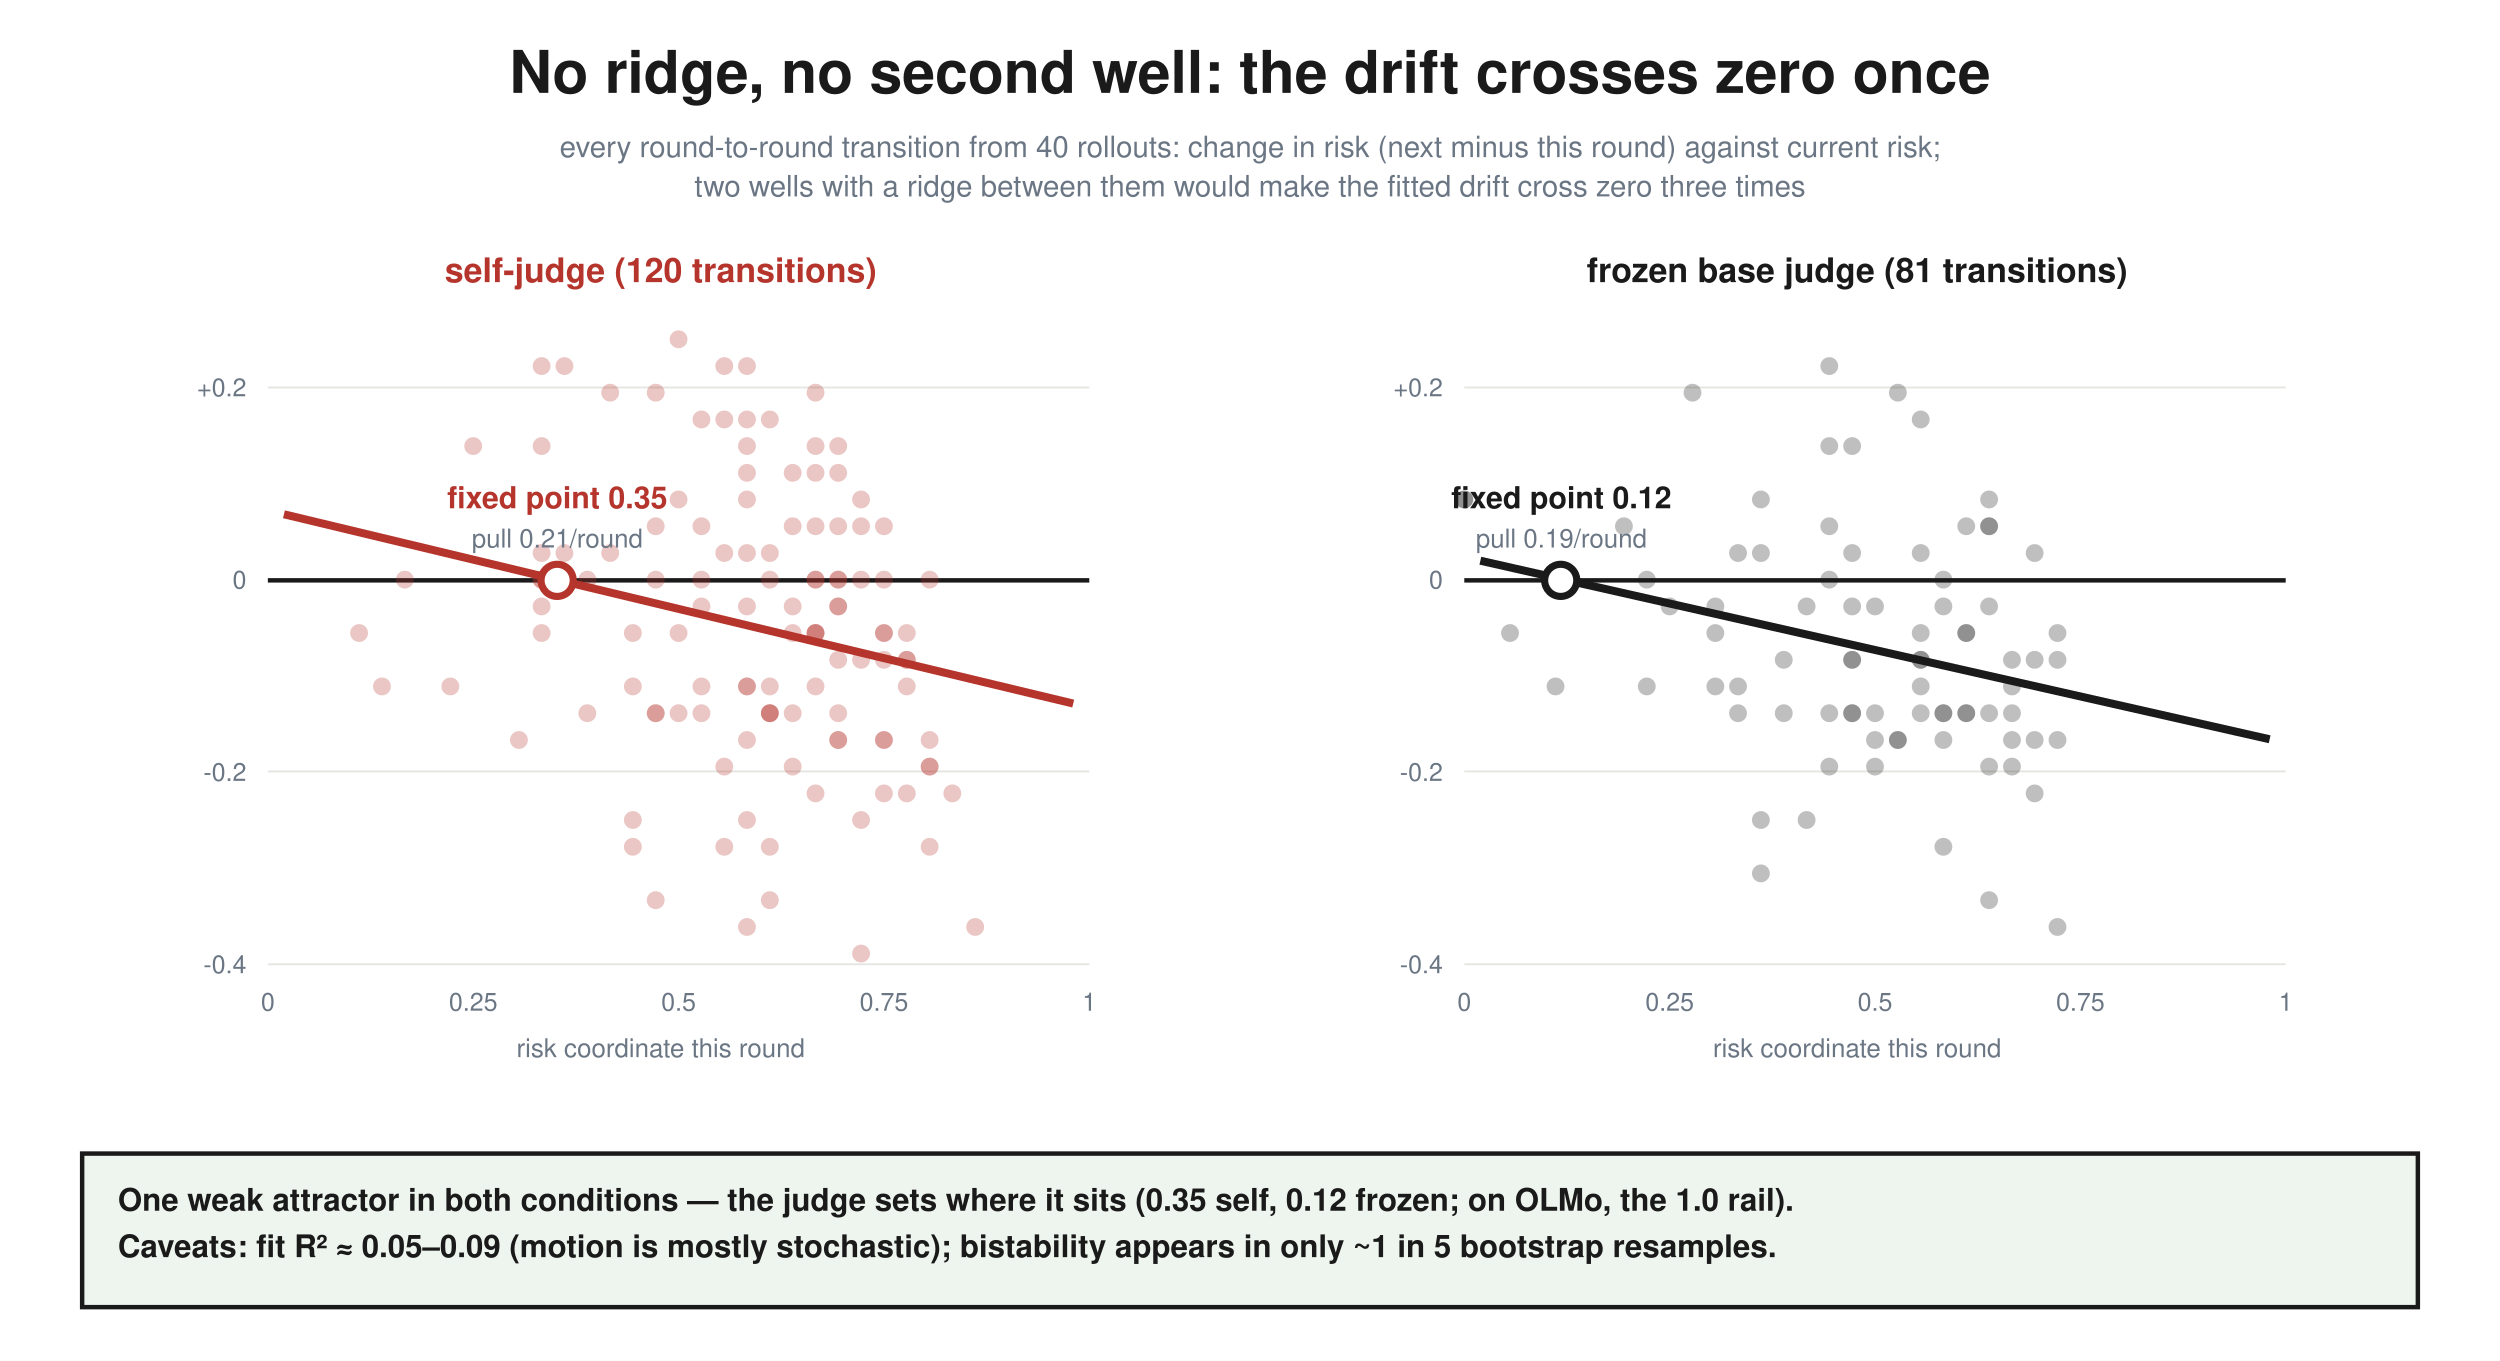
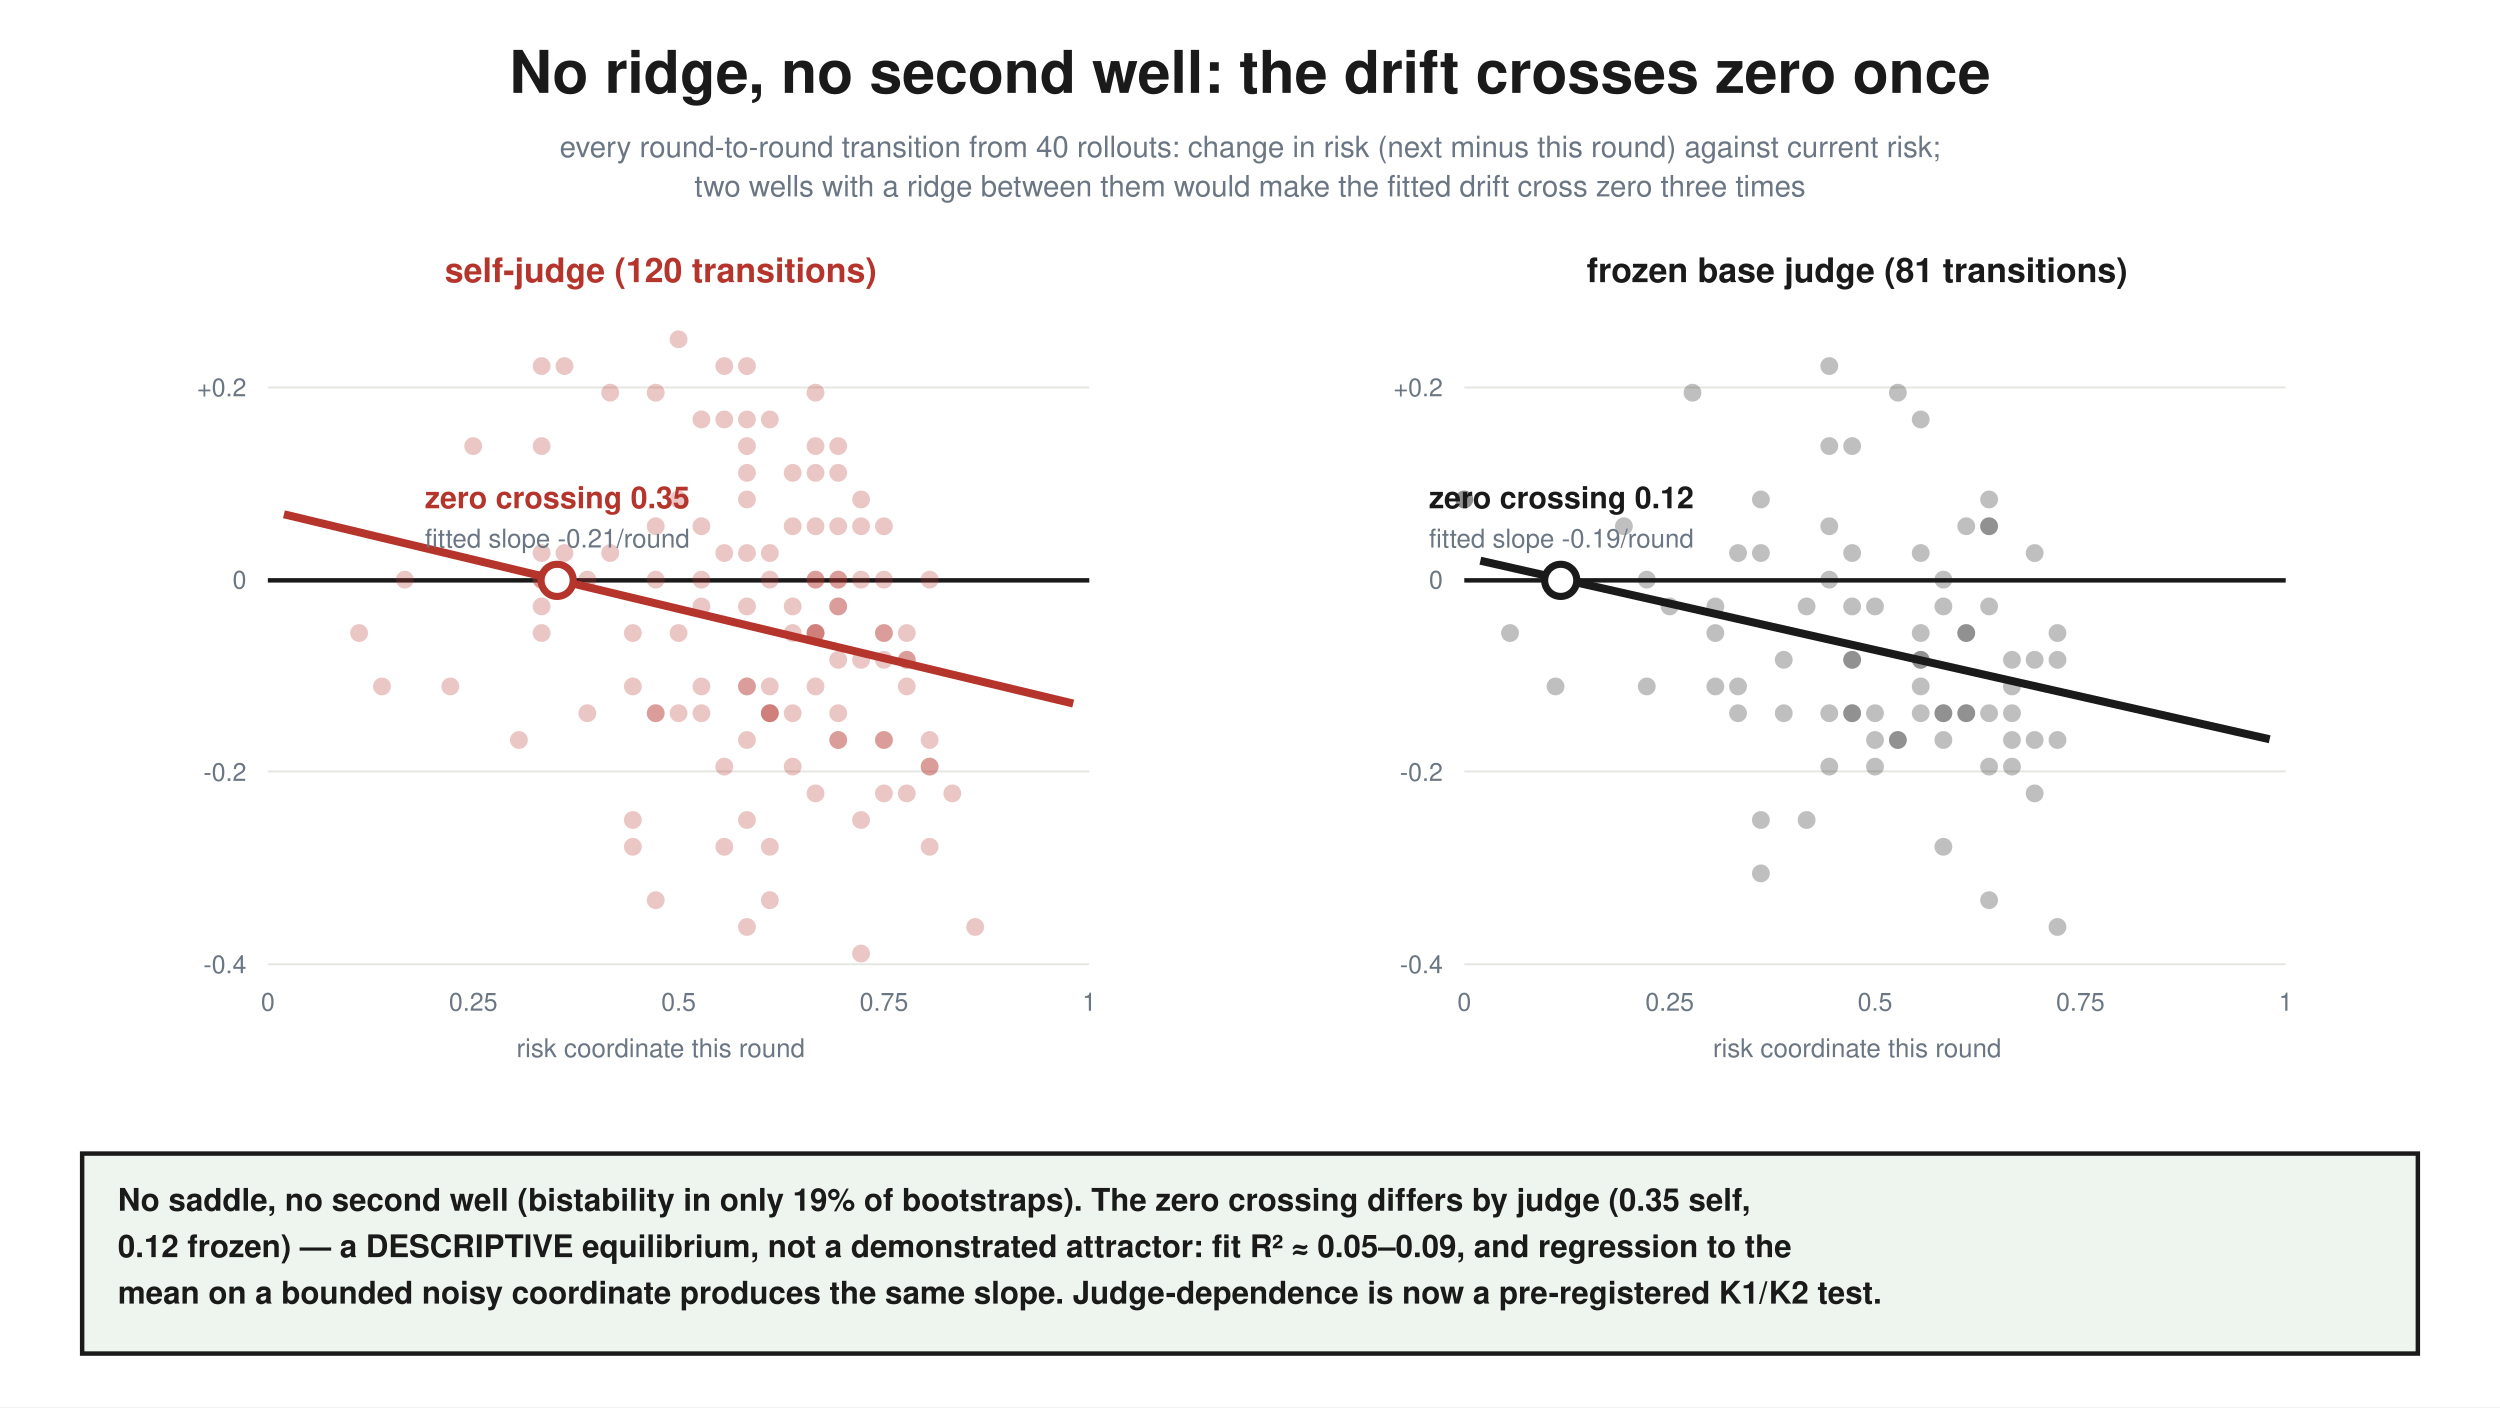
- <svg xmlns="http://www.w3.org/2000/svg" viewBox="0 0 1400 762" font-family="Helvetica, Arial, sans-serif">
-   <rect width="1400" height="762" fill="white" />
+ <svg xmlns="http://www.w3.org/2000/svg" viewBox="0 0 1400 788" font-family="Helvetica, Arial, sans-serif">
+   <rect width="1400" height="788" fill="white" />
  <text x="700.0" y="52" text-anchor="middle" font-size="33" font-weight="bold" fill="#1a1a1a" font-family="Helvetica, Arial, sans-serif">No ridge, no second well: the drift crosses zero once</text>
  <text x="700.0" y="88" text-anchor="middle" font-size="16.5" font-weight="normal" fill="#6b7684" font-family="Helvetica, Arial, sans-serif">every round-to-round transition from 40 rollouts: change in risk (next minus this round) against current risk;</text>
  <text x="700.0" y="110" text-anchor="middle" font-size="16.5" font-weight="normal" fill="#6b7684" font-family="Helvetica, Arial, sans-serif">two wells with a ridge between them would make the fitted drift cross zero three times</text>
  <text x="370.0" y="158" text-anchor="middle" font-size="19" font-weight="bold" fill="#b5342c" font-family="Helvetica, Arial, sans-serif">self-judge  (120 transitions)</text>
  <line x1="150" y1="540" x2="610" y2="540" stroke="#e4e4e0" stroke-width="1" />
  <text x="138" y="545.0" text-anchor="end" font-size="14" font-weight="normal" fill="#6b7684" font-family="Helvetica, Arial, sans-serif">-0.4</text>
  <line x1="150" y1="432" x2="610" y2="432" stroke="#e4e4e0" stroke-width="1" />
  <text x="138" y="437.308" text-anchor="end" font-size="14" font-weight="normal" fill="#6b7684" font-family="Helvetica, Arial, sans-serif">-0.2</text>
  <line x1="150" y1="325" x2="610" y2="325" stroke="#1a1a1a" stroke-width="2.5" />
  <text x="138" y="329.615" text-anchor="end" font-size="14" font-weight="normal" fill="#6b7684" font-family="Helvetica, Arial, sans-serif">0</text>
  <line x1="150" y1="217" x2="610" y2="217" stroke="#e4e4e0" stroke-width="1" />
  <text x="138" y="221.923" text-anchor="end" font-size="14" font-weight="normal" fill="#6b7684" font-family="Helvetica, Arial, sans-serif">+0.2</text>
  <text x="150" y="566.0" text-anchor="middle" font-size="14" font-weight="normal" fill="#6b7684" font-family="Helvetica, Arial, sans-serif">0</text>
  <text x="265.0" y="566.0" text-anchor="middle" font-size="14" font-weight="normal" fill="#6b7684" font-family="Helvetica, Arial, sans-serif">0.25</text>
  <text x="380.0" y="566.0" text-anchor="middle" font-size="14" font-weight="normal" fill="#6b7684" font-family="Helvetica, Arial, sans-serif">0.5</text>
  <text x="495.0" y="566.0" text-anchor="middle" font-size="14" font-weight="normal" fill="#6b7684" font-family="Helvetica, Arial, sans-serif">0.75</text>
  <text x="610" y="566.0" text-anchor="middle" font-size="14" font-weight="normal" fill="#6b7684" font-family="Helvetica, Arial, sans-serif">1</text>
  <text x="370.0" y="592.0" text-anchor="middle" font-size="14.5" font-weight="normal" fill="#6b7684" font-family="Helvetica, Arial, sans-serif">risk coordinate this round</text>
  <circle cx="392.8" cy="234.9" r="5" fill="#b5342c" fill-opacity="0.28" />
  <circle cx="469.4" cy="324.6" r="5" fill="#b5342c" fill-opacity="0.28" />
  <circle cx="469.4" cy="324.6" r="5" fill="#b5342c" fill-opacity="0.28" />
  <circle cx="469.4" cy="249.8" r="5" fill="#b5342c" fill-opacity="0.28" />
  <circle cx="533.3" cy="444.3" r="5" fill="#b5342c" fill-opacity="0.28" />
  <circle cx="469.4" cy="399.4" r="5" fill="#b5342c" fill-opacity="0.28" />
  <circle cx="405.6" cy="234.9" r="5" fill="#b5342c" fill-opacity="0.28" />
  <circle cx="482.2" cy="279.7" r="5" fill="#b5342c" fill-opacity="0.28" />
  <circle cx="520.6" cy="414.4" r="5" fill="#b5342c" fill-opacity="0.28" />
  <circle cx="443.9" cy="294.7" r="5" fill="#b5342c" fill-opacity="0.28" />
  <circle cx="507.8" cy="444.3" r="5" fill="#b5342c" fill-opacity="0.28" />
  <circle cx="405.6" cy="429.3" r="5" fill="#b5342c" fill-opacity="0.28" />
  <circle cx="316.1" cy="309.7" r="5" fill="#b5342c" fill-opacity="0.28" />
  <circle cx="328.9" cy="399.4" r="5" fill="#b5342c" fill-opacity="0.28" />
  <circle cx="265.0" cy="249.8" r="5" fill="#b5342c" fill-opacity="0.28" />
  <circle cx="507.8" cy="354.5" r="5" fill="#b5342c" fill-opacity="0.28" />
  <circle cx="482.2" cy="369.5" r="5" fill="#b5342c" fill-opacity="0.28" />
  <circle cx="443.9" cy="429.3" r="5" fill="#b5342c" fill-opacity="0.28" />
  <circle cx="354.4" cy="354.5" r="5" fill="#b5342c" fill-opacity="0.28" />
  <circle cx="328.9" cy="324.6" r="5" fill="#b5342c" fill-opacity="0.28" />
  <circle cx="418.3" cy="205.0" r="5" fill="#b5342c" fill-opacity="0.28" />
  <circle cx="520.6" cy="429.3" r="5" fill="#b5342c" fill-opacity="0.28" />
  <circle cx="431.1" cy="399.4" r="5" fill="#b5342c" fill-opacity="0.28" />
  <circle cx="367.2" cy="219.9" r="5" fill="#b5342c" fill-opacity="0.28" />
  <circle cx="456.7" cy="294.7" r="5" fill="#b5342c" fill-opacity="0.28" />
  <circle cx="418.3" cy="279.7" r="5" fill="#b5342c" fill-opacity="0.28" />
  <circle cx="456.7" cy="219.9" r="5" fill="#b5342c" fill-opacity="0.28" />
  <circle cx="546.1" cy="519.1" r="5" fill="#b5342c" fill-opacity="0.28" />
  <circle cx="380.0" cy="190.0" r="5" fill="#b5342c" fill-opacity="0.28" />
  <circle cx="495.0" cy="354.5" r="5" fill="#b5342c" fill-opacity="0.28" />
  <circle cx="418.3" cy="234.9" r="5" fill="#b5342c" fill-opacity="0.28" />
  <circle cx="495.0" cy="414.4" r="5" fill="#b5342c" fill-opacity="0.28" />
  <circle cx="418.3" cy="384.4" r="5" fill="#b5342c" fill-opacity="0.28" />
  <circle cx="367.2" cy="504.1" r="5" fill="#b5342c" fill-opacity="0.28" />
  <circle cx="213.9" cy="384.4" r="5" fill="#b5342c" fill-opacity="0.28" />
  <circle cx="456.7" cy="354.5" r="5" fill="#b5342c" fill-opacity="0.28" />
  <circle cx="431.1" cy="324.6" r="5" fill="#b5342c" fill-opacity="0.28" />
  <circle cx="431.1" cy="399.4" r="5" fill="#b5342c" fill-opacity="0.28" />
  <circle cx="367.2" cy="294.7" r="5" fill="#b5342c" fill-opacity="0.28" />
  <circle cx="392.8" cy="399.4" r="5" fill="#b5342c" fill-opacity="0.28" />
  <circle cx="482.2" cy="294.7" r="5" fill="#b5342c" fill-opacity="0.28" />
  <circle cx="507.8" cy="369.5" r="5" fill="#b5342c" fill-opacity="0.28" />
  <circle cx="469.4" cy="264.8" r="5" fill="#b5342c" fill-opacity="0.28" />
  <circle cx="520.6" cy="474.2" r="5" fill="#b5342c" fill-opacity="0.28" />
  <circle cx="392.8" cy="324.6" r="5" fill="#b5342c" fill-opacity="0.28" />
  <circle cx="443.9" cy="339.6" r="5" fill="#b5342c" fill-opacity="0.28" />
  <circle cx="431.1" cy="399.4" r="5" fill="#b5342c" fill-opacity="0.28" />
  <circle cx="367.2" cy="399.4" r="5" fill="#b5342c" fill-opacity="0.28" />
  <circle cx="303.3" cy="309.7" r="5" fill="#b5342c" fill-opacity="0.28" />
  <circle cx="316.1" cy="324.6" r="5" fill="#b5342c" fill-opacity="0.28" />
  <circle cx="456.7" cy="264.8" r="5" fill="#b5342c" fill-opacity="0.28" />
  <circle cx="507.8" cy="384.4" r="5" fill="#b5342c" fill-opacity="0.28" />
  <circle cx="456.7" cy="324.6" r="5" fill="#b5342c" fill-opacity="0.28" />
  <circle cx="456.7" cy="249.8" r="5" fill="#b5342c" fill-opacity="0.28" />
  <circle cx="520.6" cy="324.6" r="5" fill="#b5342c" fill-opacity="0.28" />
  <circle cx="495.0" cy="324.6" r="5" fill="#b5342c" fill-opacity="0.28" />
  <circle cx="495.0" cy="369.5" r="5" fill="#b5342c" fill-opacity="0.28" />
  <circle cx="456.7" cy="384.4" r="5" fill="#b5342c" fill-opacity="0.28" />
  <circle cx="405.6" cy="309.7" r="5" fill="#b5342c" fill-opacity="0.28" />
  <circle cx="418.3" cy="384.4" r="5" fill="#b5342c" fill-opacity="0.28" />
  <circle cx="495.0" cy="414.4" r="5" fill="#b5342c" fill-opacity="0.28" />
  <circle cx="418.3" cy="309.7" r="5" fill="#b5342c" fill-opacity="0.28" />
  <circle cx="431.1" cy="474.2" r="5" fill="#b5342c" fill-opacity="0.28" />
  <circle cx="303.3" cy="205.0" r="5" fill="#b5342c" fill-opacity="0.28" />
  <circle cx="405.6" cy="474.2" r="5" fill="#b5342c" fill-opacity="0.28" />
  <circle cx="482.2" cy="324.6" r="5" fill="#b5342c" fill-opacity="0.28" />
  <circle cx="482.2" cy="534.0" r="5" fill="#b5342c" fill-opacity="0.28" />
  <circle cx="303.3" cy="324.6" r="5" fill="#b5342c" fill-opacity="0.28" />
  <circle cx="303.3" cy="339.6" r="5" fill="#b5342c" fill-opacity="0.28" />
  <circle cx="290.6" cy="414.4" r="5" fill="#b5342c" fill-opacity="0.28" />
  <circle cx="443.9" cy="399.4" r="5" fill="#b5342c" fill-opacity="0.28" />
  <circle cx="380.0" cy="279.7" r="5" fill="#b5342c" fill-opacity="0.28" />
  <circle cx="418.3" cy="519.1" r="5" fill="#b5342c" fill-opacity="0.28" />
  <circle cx="252.2" cy="384.4" r="5" fill="#b5342c" fill-opacity="0.28" />
  <circle cx="201.1" cy="354.5" r="5" fill="#b5342c" fill-opacity="0.28" />
  <circle cx="443.9" cy="264.8" r="5" fill="#b5342c" fill-opacity="0.28" />
  <circle cx="495.0" cy="354.5" r="5" fill="#b5342c" fill-opacity="0.28" />
  <circle cx="469.4" cy="294.7" r="5" fill="#b5342c" fill-opacity="0.28" />
  <circle cx="495.0" cy="294.7" r="5" fill="#b5342c" fill-opacity="0.28" />
  <circle cx="520.6" cy="429.3" r="5" fill="#b5342c" fill-opacity="0.28" />
  <circle cx="418.3" cy="264.8" r="5" fill="#b5342c" fill-opacity="0.28" />
  <circle cx="469.4" cy="414.4" r="5" fill="#b5342c" fill-opacity="0.28" />
  <circle cx="392.8" cy="384.4" r="5" fill="#b5342c" fill-opacity="0.28" />
  <circle cx="341.7" cy="219.9" r="5" fill="#b5342c" fill-opacity="0.28" />
  <circle cx="431.1" cy="504.1" r="5" fill="#b5342c" fill-opacity="0.28" />
  <circle cx="495.0" cy="444.3" r="5" fill="#b5342c" fill-opacity="0.28" />
  <circle cx="392.8" cy="339.6" r="5" fill="#b5342c" fill-opacity="0.28" />
  <circle cx="380.0" cy="354.5" r="5" fill="#b5342c" fill-opacity="0.28" />
  <circle cx="354.4" cy="474.2" r="5" fill="#b5342c" fill-opacity="0.28" />
  <circle cx="226.7" cy="324.6" r="5" fill="#b5342c" fill-opacity="0.28" />
  <circle cx="418.3" cy="339.6" r="5" fill="#b5342c" fill-opacity="0.28" />
  <circle cx="405.6" cy="205.0" r="5" fill="#b5342c" fill-opacity="0.28" />
  <circle cx="507.8" cy="369.5" r="5" fill="#b5342c" fill-opacity="0.28" />
  <circle cx="469.4" cy="369.5" r="5" fill="#b5342c" fill-opacity="0.28" />
  <circle cx="431.1" cy="234.9" r="5" fill="#b5342c" fill-opacity="0.28" />
  <circle cx="456.7" cy="324.6" r="5" fill="#b5342c" fill-opacity="0.28" />
  <circle cx="456.7" cy="444.3" r="5" fill="#b5342c" fill-opacity="0.28" />
  <circle cx="354.4" cy="384.4" r="5" fill="#b5342c" fill-opacity="0.28" />
  <circle cx="303.3" cy="324.6" r="5" fill="#b5342c" fill-opacity="0.28" />
  <circle cx="303.3" cy="249.8" r="5" fill="#b5342c" fill-opacity="0.28" />
  <circle cx="469.4" cy="339.6" r="5" fill="#b5342c" fill-opacity="0.28" />
  <circle cx="456.7" cy="354.5" r="5" fill="#b5342c" fill-opacity="0.28" />
  <circle cx="431.1" cy="384.4" r="5" fill="#b5342c" fill-opacity="0.28" />
  <circle cx="380.0" cy="399.4" r="5" fill="#b5342c" fill-opacity="0.28" />
  <circle cx="316.1" cy="205.0" r="5" fill="#b5342c" fill-opacity="0.28" />
  <circle cx="469.4" cy="414.4" r="5" fill="#b5342c" fill-opacity="0.28" />
  <circle cx="392.8" cy="294.7" r="5" fill="#b5342c" fill-opacity="0.28" />
  <circle cx="418.3" cy="414.4" r="5" fill="#b5342c" fill-opacity="0.28" />
  <circle cx="341.7" cy="309.7" r="5" fill="#b5342c" fill-opacity="0.28" />
  <circle cx="354.4" cy="459.2" r="5" fill="#b5342c" fill-opacity="0.28" />
  <circle cx="418.3" cy="249.8" r="5" fill="#b5342c" fill-opacity="0.28" />
  <circle cx="482.2" cy="459.2" r="5" fill="#b5342c" fill-opacity="0.28" />
  <circle cx="367.2" cy="324.6" r="5" fill="#b5342c" fill-opacity="0.28" />
  <circle cx="367.2" cy="399.4" r="5" fill="#b5342c" fill-opacity="0.28" />
  <circle cx="303.3" cy="354.5" r="5" fill="#b5342c" fill-opacity="0.28" />
  <circle cx="469.4" cy="339.6" r="5" fill="#b5342c" fill-opacity="0.28" />
  <circle cx="456.7" cy="354.5" r="5" fill="#b5342c" fill-opacity="0.28" />
  <circle cx="431.1" cy="309.7" r="5" fill="#b5342c" fill-opacity="0.28" />
  <circle cx="443.9" cy="354.5" r="5" fill="#b5342c" fill-opacity="0.28" />
  <circle cx="418.3" cy="459.2" r="5" fill="#b5342c" fill-opacity="0.28" />
  <line x1="159" y1="288" x2="601" y2="394" stroke="#b5342c" stroke-width="4.5" />
  <circle cx="312" cy="325" r="9" fill="white" stroke="#b5342c" stroke-width="4" />
-   <text x="312.105" y="284.615" text-anchor="middle" font-size="17" font-weight="bold" fill="#b5342c" font-family="Helvetica, Arial, sans-serif">fixed point 0.35</text>
-   <text x="312.105" y="306.615" text-anchor="middle" font-size="14.5" font-weight="normal" fill="#6b7684" font-family="Helvetica, Arial, sans-serif">pull 0.21/round</text>
+   <text x="312.105" y="284.615" text-anchor="middle" font-size="17" font-weight="bold" fill="#b5342c" font-family="Helvetica, Arial, sans-serif">zero crossing 0.35</text>
+   <text x="312.105" y="306.615" text-anchor="middle" font-size="14.5" font-weight="normal" fill="#6b7684" font-family="Helvetica, Arial, sans-serif">fitted slope -0.21/round</text>
  <text x="1040.0" y="158" text-anchor="middle" font-size="19" font-weight="bold" fill="#1a1a1a" font-family="Helvetica, Arial, sans-serif">frozen base judge  (81 transitions)</text>
  <line x1="820" y1="540" x2="1280" y2="540" stroke="#e4e4e0" stroke-width="1" />
  <text x="808" y="545.0" text-anchor="end" font-size="14" font-weight="normal" fill="#6b7684" font-family="Helvetica, Arial, sans-serif">-0.4</text>
  <line x1="820" y1="432" x2="1280" y2="432" stroke="#e4e4e0" stroke-width="1" />
  <text x="808" y="437.308" text-anchor="end" font-size="14" font-weight="normal" fill="#6b7684" font-family="Helvetica, Arial, sans-serif">-0.2</text>
  <line x1="820" y1="325" x2="1280" y2="325" stroke="#1a1a1a" stroke-width="2.5" />
  <text x="808" y="329.615" text-anchor="end" font-size="14" font-weight="normal" fill="#6b7684" font-family="Helvetica, Arial, sans-serif">0</text>
  <line x1="820" y1="217" x2="1280" y2="217" stroke="#e4e4e0" stroke-width="1" />
  <text x="808" y="221.923" text-anchor="end" font-size="14" font-weight="normal" fill="#6b7684" font-family="Helvetica, Arial, sans-serif">+0.2</text>
  <text x="820" y="566.0" text-anchor="middle" font-size="14" font-weight="normal" fill="#6b7684" font-family="Helvetica, Arial, sans-serif">0</text>
  <text x="935.0" y="566.0" text-anchor="middle" font-size="14" font-weight="normal" fill="#6b7684" font-family="Helvetica, Arial, sans-serif">0.25</text>
  <text x="1050.0" y="566.0" text-anchor="middle" font-size="14" font-weight="normal" fill="#6b7684" font-family="Helvetica, Arial, sans-serif">0.5</text>
  <text x="1165.0" y="566.0" text-anchor="middle" font-size="14" font-weight="normal" fill="#6b7684" font-family="Helvetica, Arial, sans-serif">0.75</text>
  <text x="1280" y="566.0" text-anchor="middle" font-size="14" font-weight="normal" fill="#6b7684" font-family="Helvetica, Arial, sans-serif">1</text>
  <text x="1040.0" y="592.0" text-anchor="middle" font-size="14.5" font-weight="normal" fill="#6b7684" font-family="Helvetica, Arial, sans-serif">risk coordinate this round</text>
  <circle cx="1075.6" cy="369.5" r="5" fill="#1a1a1a" fill-opacity="0.28" />
  <circle cx="1037.2" cy="249.8" r="5" fill="#1a1a1a" fill-opacity="0.28" />
  <circle cx="1101.1" cy="354.5" r="5" fill="#1a1a1a" fill-opacity="0.28" />
  <circle cx="1075.6" cy="399.4" r="5" fill="#1a1a1a" fill-opacity="0.28" />
  <circle cx="1011.7" cy="459.2" r="5" fill="#1a1a1a" fill-opacity="0.28" />
  <circle cx="1113.9" cy="339.6" r="5" fill="#1a1a1a" fill-opacity="0.28" />
  <circle cx="1101.1" cy="399.4" r="5" fill="#1a1a1a" fill-opacity="0.28" />
  <circle cx="1037.2" cy="339.6" r="5" fill="#1a1a1a" fill-opacity="0.28" />
  <circle cx="1024.4" cy="324.6" r="5" fill="#1a1a1a" fill-opacity="0.28" />
  <circle cx="1024.4" cy="399.4" r="5" fill="#1a1a1a" fill-opacity="0.28" />
  <circle cx="1126.7" cy="384.4" r="5" fill="#1a1a1a" fill-opacity="0.28" />
  <circle cx="1075.6" cy="384.4" r="5" fill="#1a1a1a" fill-opacity="0.28" />
  <circle cx="1024.4" cy="294.7" r="5" fill="#1a1a1a" fill-opacity="0.28" />
  <circle cx="1050.0" cy="414.4" r="5" fill="#1a1a1a" fill-opacity="0.28" />
  <circle cx="973.3" cy="399.4" r="5" fill="#1a1a1a" fill-opacity="0.28" />
  <circle cx="1088.3" cy="339.6" r="5" fill="#1a1a1a" fill-opacity="0.28" />
  <circle cx="1075.6" cy="369.5" r="5" fill="#1a1a1a" fill-opacity="0.28" />
  <circle cx="1037.2" cy="399.4" r="5" fill="#1a1a1a" fill-opacity="0.28" />
  <circle cx="973.3" cy="384.4" r="5" fill="#1a1a1a" fill-opacity="0.28" />
  <circle cx="922.2" cy="324.6" r="5" fill="#1a1a1a" fill-opacity="0.28" />
  <circle cx="1126.7" cy="369.5" r="5" fill="#1a1a1a" fill-opacity="0.28" />
  <circle cx="1088.3" cy="474.2" r="5" fill="#1a1a1a" fill-opacity="0.28" />
  <circle cx="960.6" cy="354.5" r="5" fill="#1a1a1a" fill-opacity="0.28" />
  <circle cx="935.0" cy="339.6" r="5" fill="#1a1a1a" fill-opacity="0.28" />
  <circle cx="922.2" cy="384.4" r="5" fill="#1a1a1a" fill-opacity="0.28" />
  <circle cx="1113.9" cy="429.3" r="5" fill="#1a1a1a" fill-opacity="0.28" />
  <circle cx="1024.4" cy="205.0" r="5" fill="#1a1a1a" fill-opacity="0.28" />
  <circle cx="1126.7" cy="429.3" r="5" fill="#1a1a1a" fill-opacity="0.28" />
  <circle cx="1037.2" cy="369.5" r="5" fill="#1a1a1a" fill-opacity="0.28" />
  <circle cx="998.9" cy="369.5" r="5" fill="#1a1a1a" fill-opacity="0.28" />
  <circle cx="1101.1" cy="294.7" r="5" fill="#1a1a1a" fill-opacity="0.28" />
  <circle cx="1126.7" cy="414.4" r="5" fill="#1a1a1a" fill-opacity="0.28" />
  <circle cx="1050.0" cy="429.3" r="5" fill="#1a1a1a" fill-opacity="0.28" />
  <circle cx="960.6" cy="339.6" r="5" fill="#1a1a1a" fill-opacity="0.28" />
  <circle cx="947.8" cy="219.9" r="5" fill="#1a1a1a" fill-opacity="0.28" />
  <circle cx="1075.6" cy="234.9" r="5" fill="#1a1a1a" fill-opacity="0.28" />
  <circle cx="1152.2" cy="369.5" r="5" fill="#1a1a1a" fill-opacity="0.28" />
  <circle cx="1113.9" cy="504.1" r="5" fill="#1a1a1a" fill-opacity="0.28" />
  <circle cx="960.6" cy="384.4" r="5" fill="#1a1a1a" fill-opacity="0.28" />
  <circle cx="909.4" cy="294.7" r="5" fill="#1a1a1a" fill-opacity="0.28" />
  <circle cx="1113.9" cy="294.7" r="5" fill="#1a1a1a" fill-opacity="0.28" />
  <circle cx="1139.4" cy="444.3" r="5" fill="#1a1a1a" fill-opacity="0.28" />
  <circle cx="1037.2" cy="309.7" r="5" fill="#1a1a1a" fill-opacity="0.28" />
  <circle cx="1050.0" cy="399.4" r="5" fill="#1a1a1a" fill-opacity="0.28" />
  <circle cx="986.1" cy="279.7" r="5" fill="#1a1a1a" fill-opacity="0.28" />
  <circle cx="1101.1" cy="354.5" r="5" fill="#1a1a1a" fill-opacity="0.28" />
  <circle cx="1075.6" cy="354.5" r="5" fill="#1a1a1a" fill-opacity="0.28" />
  <circle cx="1050.0" cy="339.6" r="5" fill="#1a1a1a" fill-opacity="0.28" />
  <circle cx="1037.2" cy="399.4" r="5" fill="#1a1a1a" fill-opacity="0.28" />
  <circle cx="973.3" cy="309.7" r="5" fill="#1a1a1a" fill-opacity="0.28" />
  <circle cx="1113.9" cy="279.7" r="5" fill="#1a1a1a" fill-opacity="0.28" />
  <circle cx="1152.2" cy="519.1" r="5" fill="#1a1a1a" fill-opacity="0.28" />
  <circle cx="986.1" cy="459.2" r="5" fill="#1a1a1a" fill-opacity="0.28" />
  <circle cx="871.1" cy="384.4" r="5" fill="#1a1a1a" fill-opacity="0.28" />
  <circle cx="820.0" cy="279.7" r="5" fill="#1a1a1a" fill-opacity="0.28" />
  <circle cx="1088.3" cy="324.6" r="5" fill="#1a1a1a" fill-opacity="0.28" />
  <circle cx="1088.3" cy="399.4" r="5" fill="#1a1a1a" fill-opacity="0.28" />
  <circle cx="1024.4" cy="249.8" r="5" fill="#1a1a1a" fill-opacity="0.28" />
  <circle cx="1088.3" cy="399.4" r="5" fill="#1a1a1a" fill-opacity="0.28" />
  <circle cx="1024.4" cy="429.3" r="5" fill="#1a1a1a" fill-opacity="0.28" />
  <circle cx="1062.8" cy="219.9" r="5" fill="#1a1a1a" fill-opacity="0.28" />
  <circle cx="1152.2" cy="354.5" r="5" fill="#1a1a1a" fill-opacity="0.28" />
  <circle cx="1126.7" cy="399.4" r="5" fill="#1a1a1a" fill-opacity="0.28" />
  <circle cx="1062.8" cy="414.4" r="5" fill="#1a1a1a" fill-opacity="0.28" />
  <circle cx="986.1" cy="309.7" r="5" fill="#1a1a1a" fill-opacity="0.28" />
  <circle cx="1139.4" cy="414.4" r="5" fill="#1a1a1a" fill-opacity="0.28" />
  <circle cx="1062.8" cy="414.4" r="5" fill="#1a1a1a" fill-opacity="0.28" />
  <circle cx="986.1" cy="489.1" r="5" fill="#1a1a1a" fill-opacity="0.28" />
  <circle cx="845.6" cy="354.5" r="5" fill="#1a1a1a" fill-opacity="0.28" />
  <circle cx="820.0" cy="279.7" r="5" fill="#1a1a1a" fill-opacity="0.28" />
  <circle cx="1113.9" cy="294.7" r="5" fill="#1a1a1a" fill-opacity="0.28" />
  <circle cx="1139.4" cy="369.5" r="5" fill="#1a1a1a" fill-opacity="0.28" />
  <circle cx="1101.1" cy="399.4" r="5" fill="#1a1a1a" fill-opacity="0.28" />
  <circle cx="1037.2" cy="369.5" r="5" fill="#1a1a1a" fill-opacity="0.28" />
  <circle cx="998.9" cy="399.4" r="5" fill="#1a1a1a" fill-opacity="0.28" />
  <circle cx="1139.4" cy="309.7" r="5" fill="#1a1a1a" fill-opacity="0.28" />
  <circle cx="1152.2" cy="414.4" r="5" fill="#1a1a1a" fill-opacity="0.28" />
  <circle cx="1075.6" cy="309.7" r="5" fill="#1a1a1a" fill-opacity="0.28" />
  <circle cx="1088.3" cy="414.4" r="5" fill="#1a1a1a" fill-opacity="0.28" />
  <circle cx="1011.7" cy="339.6" r="5" fill="#1a1a1a" fill-opacity="0.28" />
  <circle cx="1113.9" cy="399.4" r="5" fill="#1a1a1a" fill-opacity="0.28" />
  <line x1="829" y1="314" x2="1271" y2="414" stroke="#1a1a1a" stroke-width="4.5" />
  <circle cx="874" cy="325" r="9" fill="white" stroke="#1a1a1a" stroke-width="4" />
-   <text x="874.386" y="284.615" text-anchor="middle" font-size="17" font-weight="bold" fill="#1a1a1a" font-family="Helvetica, Arial, sans-serif">fixed point 0.12</text>
-   <text x="874.386" y="306.615" text-anchor="middle" font-size="14.5" font-weight="normal" fill="#6b7684" font-family="Helvetica, Arial, sans-serif">pull 0.19/round</text>
-   <rect x="46" y="646" width="1308" height="86" fill="#eef5ee" stroke="#1a1a1a" stroke-width="2.5" />
-   <text x="66" y="678" text-anchor="start" font-size="17.5" font-weight="bold" fill="#1a1a1a" font-family="Helvetica, Arial, sans-serif">One weak attractor in both conditions — the judge sets where it sits (0.35 self, 0.12 frozen; on OLMo, the 1.0 rail).</text>
-   <text x="66" y="704" text-anchor="start" font-size="17.5" font-weight="bold" fill="#1a1a1a" font-family="Helvetica, Arial, sans-serif">Caveats: fit R² ≈ 0.05–0.09 (motion is mostly stochastic); bistability appears in only ~1 in 5 bootstrap resamples.</text>
+   <text x="874.386" y="284.615" text-anchor="middle" font-size="17" font-weight="bold" fill="#1a1a1a" font-family="Helvetica, Arial, sans-serif">zero crossing 0.12</text>
+   <text x="874.386" y="306.615" text-anchor="middle" font-size="14.5" font-weight="normal" fill="#6b7684" font-family="Helvetica, Arial, sans-serif">fitted slope -0.19/round</text>
+   <rect x="46" y="646" width="1308" height="112" fill="#eef5ee" stroke="#1a1a1a" stroke-width="2.5" />
+   <text x="66" y="678" text-anchor="start" font-size="17.5" font-weight="bold" fill="#1a1a1a" font-family="Helvetica, Arial, sans-serif">No saddle, no second well (bistability in only 19% of bootstraps). The zero crossing differs by judge (0.35 self,</text>
+   <text x="66" y="704" text-anchor="start" font-size="17.5" font-weight="bold" fill="#1a1a1a" font-family="Helvetica, Arial, sans-serif">0.12 frozen) — a DESCRIPTIVE equilibrium, not a demonstrated attractor: fit R² ≈ 0.05–0.09, and regression to the</text>
+   <text x="66" y="730" text-anchor="start" font-size="17.5" font-weight="bold" fill="#1a1a1a" font-family="Helvetica, Arial, sans-serif">mean on a bounded noisy coordinate produces the same slope. Judge-dependence is now a pre-registered K1/K2 test.</text>
</svg>
